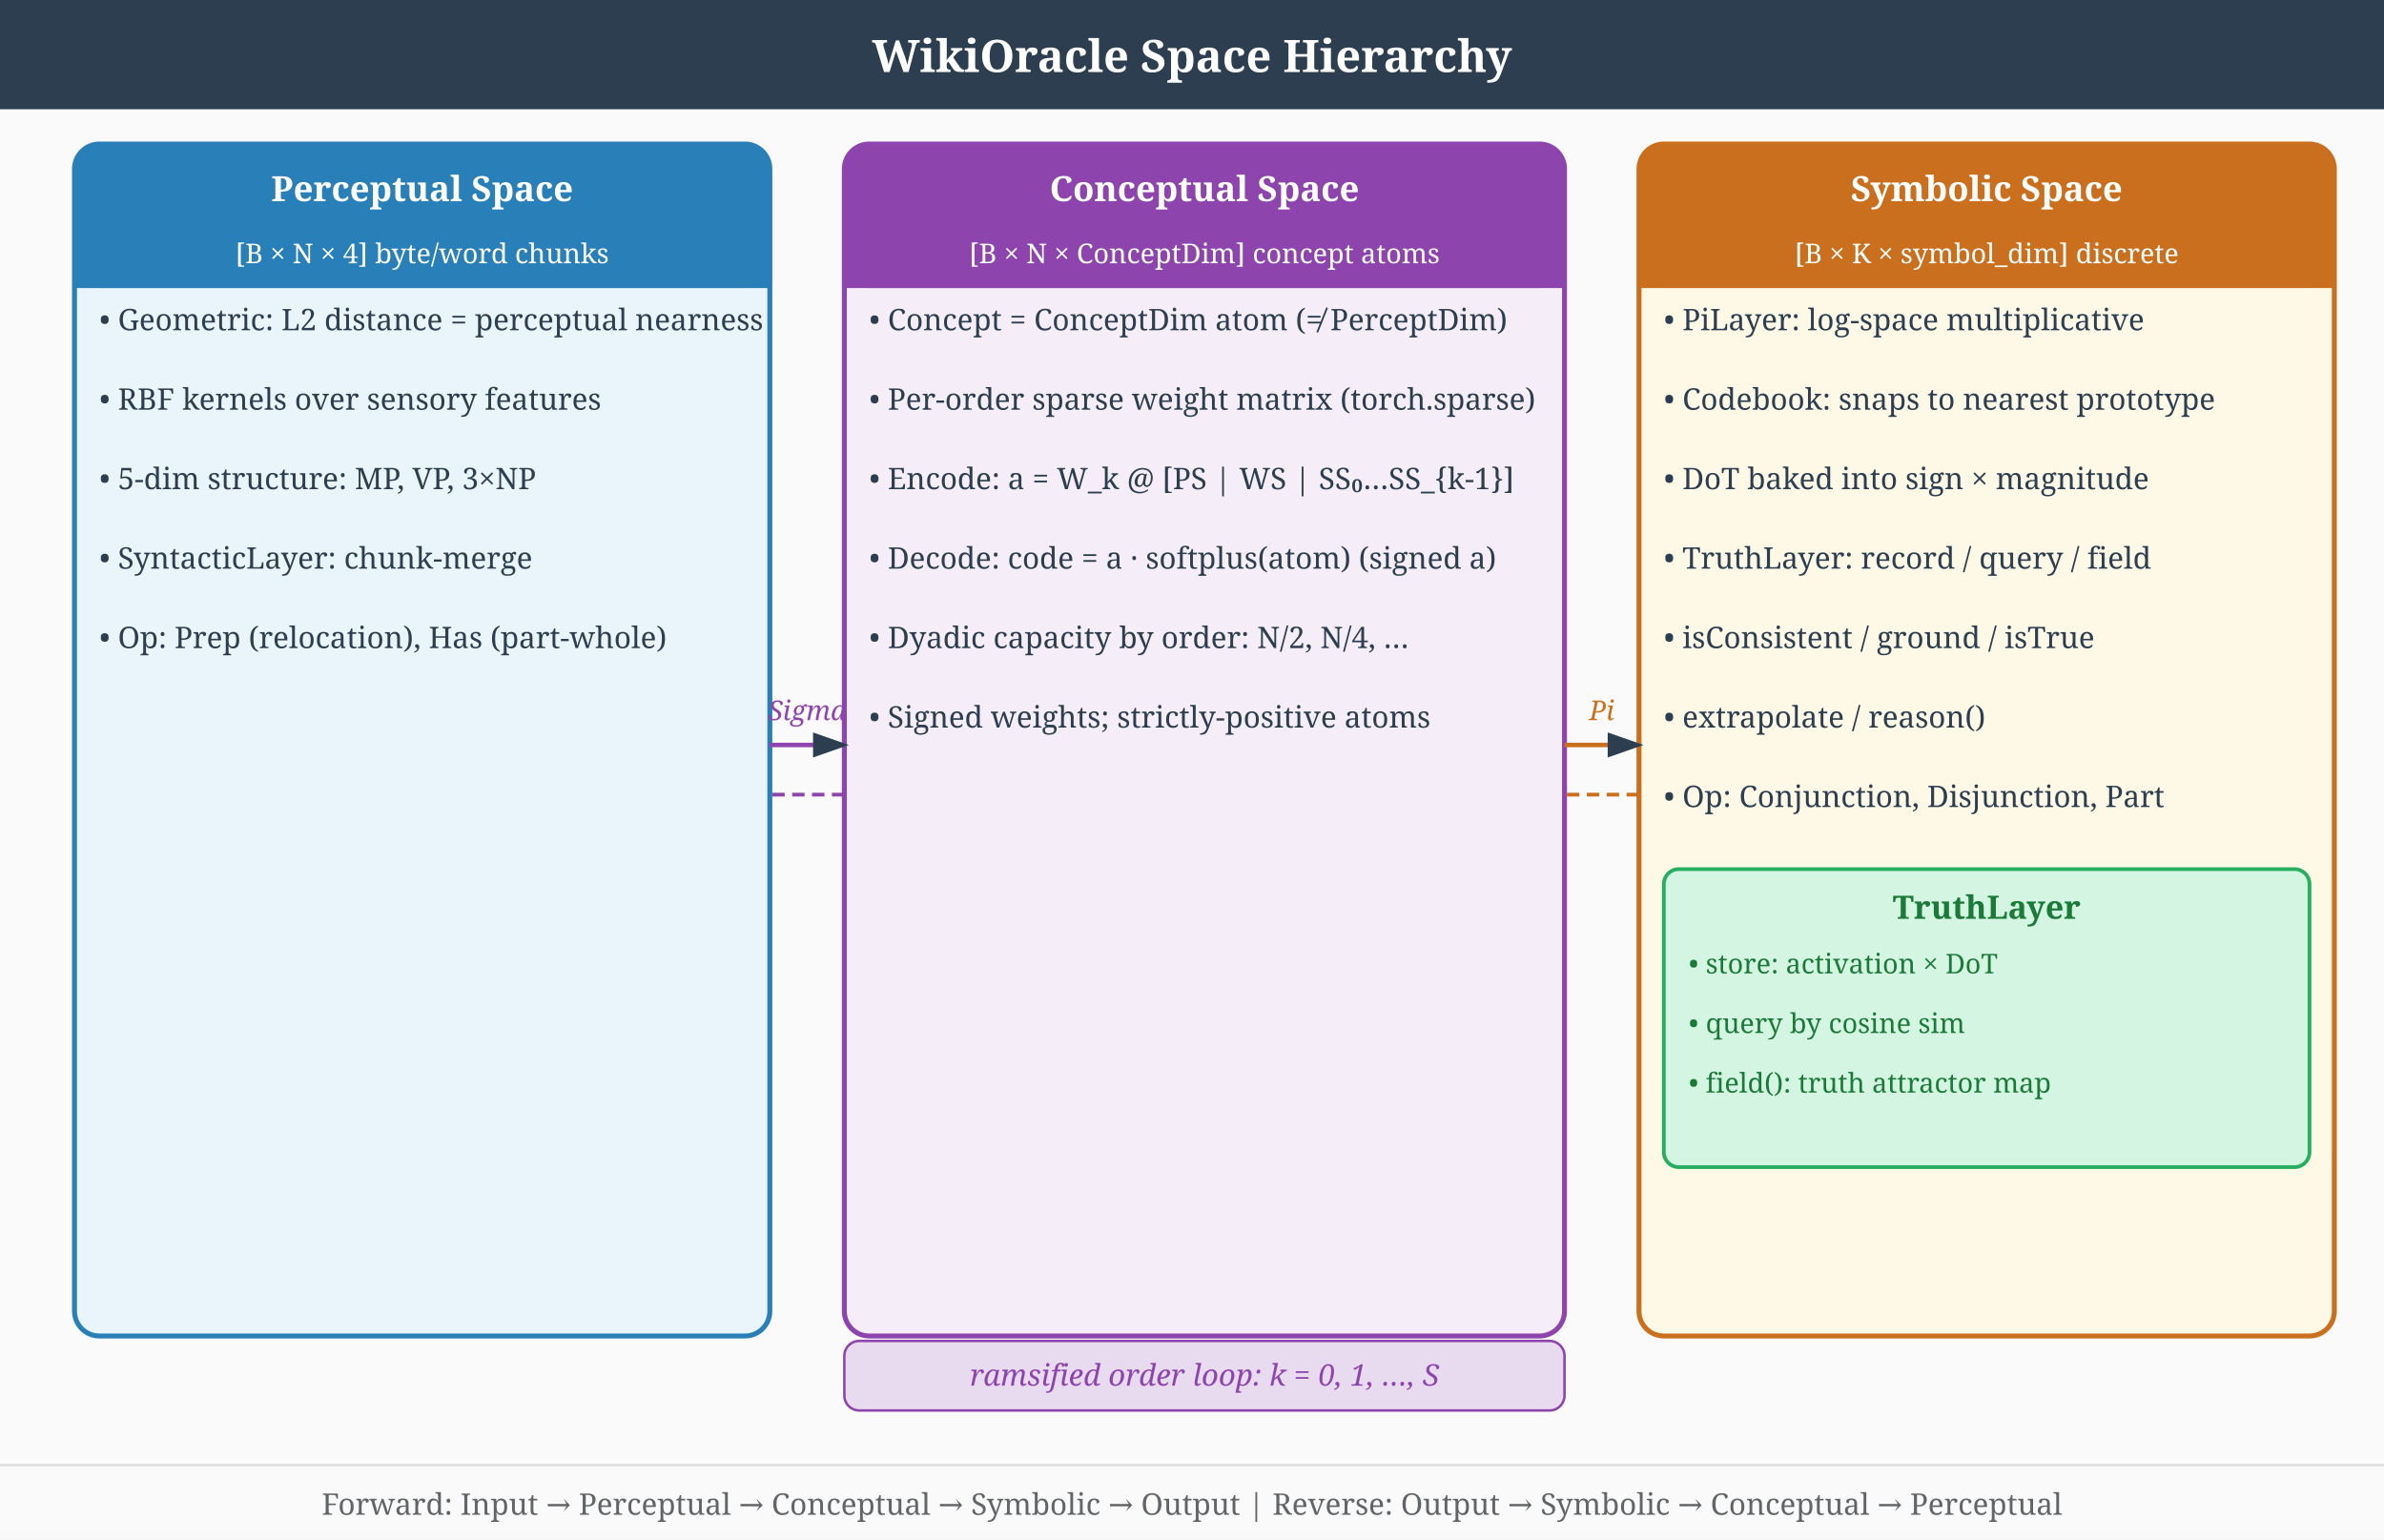
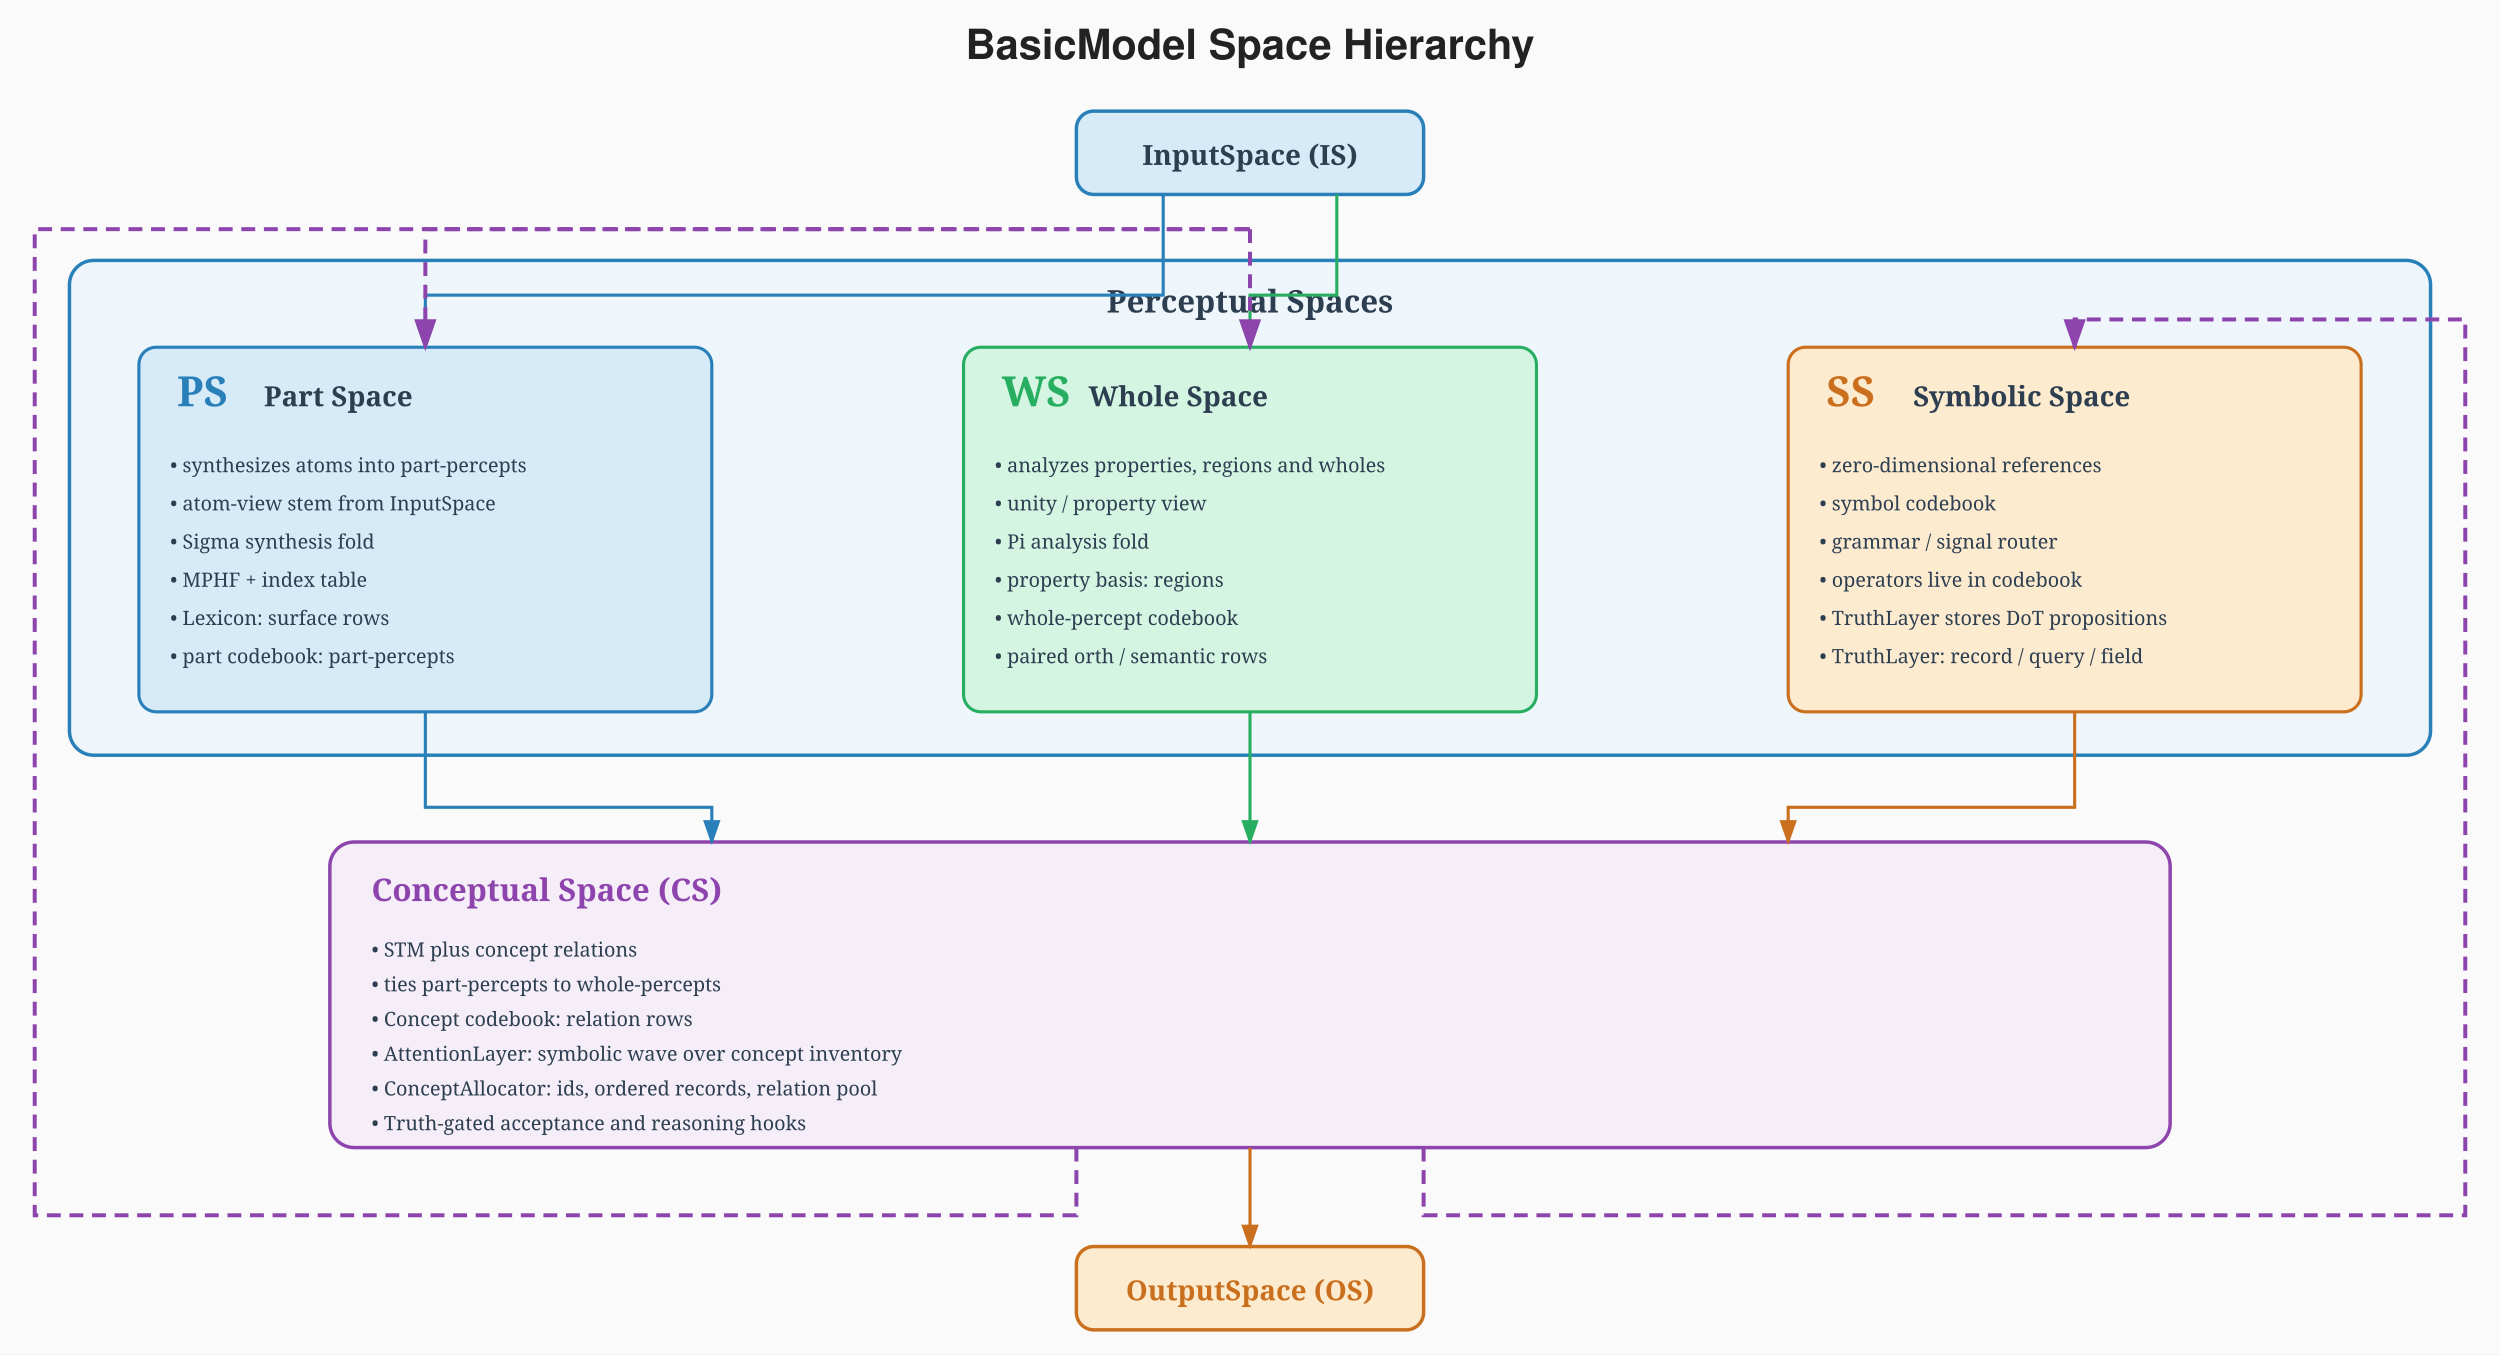
- <svg xmlns="http://www.w3.org/2000/svg" width="960" height="620" font-family="Georgia, serif">
-   <rect width="960" height="620" fill="#fafafa" />
+ <svg xmlns="http://www.w3.org/2000/svg" width="1440" height="780" font-family="Georgia, serif">
+   <rect width="1440" height="780" fill="#fafafa" />
  <defs>
    <marker id="arrd" markerWidth="8" markerHeight="5.6" refX="7" refY="2.8" orient="auto">
      <polygon points="0 0, 8 2.8, 0 5.6" fill="#2c3e50" />
    </marker>
+     <marker id="arrb" markerWidth="8" markerHeight="5.6" refX="7" refY="2.8" orient="auto">
+       <polygon points="0 0, 8 2.8, 0 5.6" fill="#2980b9" />
+     </marker>
    <marker id="arrg" markerWidth="8" markerHeight="5.6" refX="7" refY="2.8" orient="auto">
      <polygon points="0 0, 8 2.8, 0 5.6" fill="#27ae60" />
    </marker>
+     <marker id="arro" markerWidth="8" markerHeight="5.6" refX="7" refY="2.8" orient="auto">
+       <polygon points="0 0, 8 2.8, 0 5.6" fill="#ca6f1e" />
+     </marker>
+     <marker id="arrp" markerWidth="8" markerHeight="5.6" refX="7" refY="2.8" orient="auto">
+       <polygon points="0 0, 8 2.8, 0 5.6" fill="#8e44ad" />
+     </marker>
  </defs>
-   <rect x="0" y="0" width="960" height="44" fill="#2c3e50" fill-opacity="1.0" rx="0" />
-   <text x="480" y="29" text-anchor="middle" font-size="18" fill="white" font-weight="bold">WikiOracle Space Hierarchy</text>
-   <rect x="30" y="58" width="280" height="480" fill="#eaf4fb" fill-opacity="1.0" rx="10" stroke="#2980b9" stroke-width="2" />
-   <rect x="30" y="58" width="280" height="58" fill="#2980b9" fill-opacity="1.0" rx="10" />
-   <rect x="30" y="90" width="280" height="26" fill="#2980b9" fill-opacity="1.0" rx="0" />
-   <text x="170" y="81" text-anchor="middle" font-size="14" fill="white" font-weight="bold">Perceptual Space</text>
-   <text x="170" y="106" text-anchor="middle" font-size="11" fill="white">[B × N × 4]  byte/word chunks</text>
-   <text x="40" y="133" text-anchor="start" font-size="12" fill="#2c3e50">• Geometric: L2 distance = perceptual nearness</text>
-   <text x="40" y="165" text-anchor="start" font-size="12" fill="#2c3e50">• RBF kernels over sensory features</text>
-   <text x="40" y="197" text-anchor="start" font-size="12" fill="#2c3e50">• 5-dim structure: MP, VP, 3×NP</text>
-   <text x="40" y="229" text-anchor="start" font-size="12" fill="#2c3e50">• SyntacticLayer: chunk-merge</text>
-   <text x="40" y="261" text-anchor="start" font-size="12" fill="#2c3e50">• Op: Prep (relocation), Has (part-whole)</text>
-   <rect x="340" y="58" width="290" height="480" fill="#f5eef8" fill-opacity="1.0" rx="10" stroke="#8e44ad" stroke-width="2" />
-   <rect x="340" y="58" width="290" height="58" fill="#8e44ad" fill-opacity="1.0" rx="10" />
-   <rect x="340" y="90" width="290" height="26" fill="#8e44ad" fill-opacity="1.0" rx="0" />
-   <text x="485" y="81" text-anchor="middle" font-size="14" fill="white" font-weight="bold">Conceptual Space</text>
-   <text x="485" y="106" text-anchor="middle" font-size="11" fill="white">[B × N × ConceptDim]  concept atoms</text>
-   <text x="350" y="133" text-anchor="start" font-size="12" fill="#2c3e50">• Concept = ConceptDim atom (≠ PerceptDim)</text>
-   <text x="350" y="165" text-anchor="start" font-size="12" fill="#2c3e50">• Per-order sparse weight matrix (torch.sparse)</text>
-   <text x="350" y="197" text-anchor="start" font-size="12" fill="#2c3e50">• Encode: a = W_k @ [PS | WS | SS₀…SS_{k-1}]</text>
-   <text x="350" y="229" text-anchor="start" font-size="12" fill="#2c3e50">• Decode: code = a · softplus(atom)  (signed a)</text>
-   <text x="350" y="261" text-anchor="start" font-size="12" fill="#2c3e50">• Dyadic capacity by order: N/2, N/4, …</text>
-   <text x="350" y="293" text-anchor="start" font-size="12" fill="#2c3e50">• Signed weights; strictly-positive atoms</text>
-   <rect x="660" y="58" width="280" height="480" fill="#fef9e7" fill-opacity="1.0" rx="10" stroke="#ca6f1e" stroke-width="2" />
-   <rect x="660" y="58" width="280" height="58" fill="#ca6f1e" fill-opacity="1.0" rx="10" />
-   <rect x="660" y="90" width="280" height="26" fill="#ca6f1e" fill-opacity="1.0" rx="0" />
-   <text x="800" y="81" text-anchor="middle" font-size="14" fill="white" font-weight="bold">Symbolic Space</text>
-   <text x="800" y="106" text-anchor="middle" font-size="11" fill="white">[B × K × symbol_dim]  discrete</text>
-   <text x="670" y="133" text-anchor="start" font-size="12" fill="#2c3e50">• PiLayer: log-space multiplicative</text>
-   <text x="670" y="165" text-anchor="start" font-size="12" fill="#2c3e50">• Codebook: snaps to nearest prototype</text>
-   <text x="670" y="197" text-anchor="start" font-size="12" fill="#2c3e50">• DoT baked into sign × magnitude</text>
-   <text x="670" y="229" text-anchor="start" font-size="12" fill="#2c3e50">• TruthLayer: record / query / field</text>
-   <text x="670" y="261" text-anchor="start" font-size="12" fill="#2c3e50">• isConsistent / ground / isTrue</text>
-   <text x="670" y="293" text-anchor="start" font-size="12" fill="#2c3e50">• extrapolate / reason()</text>
-   <text x="670" y="325" text-anchor="start" font-size="12" fill="#2c3e50">• Op: Conjunction, Disjunction, Part</text>
-   <line x1="310" y1="300" x2="340" y2="300" stroke="#8e44ad" stroke-width="1.8" marker-end="url(#arrd)" />
-   <text x="325" y="290" text-anchor="middle" font-size="11" fill="#8e44ad" font-style="italic">Sigma</text>
-   <line x1="630" y1="300" x2="660" y2="300" stroke="#ca6f1e" stroke-width="1.8" marker-end="url(#arrd)" />
-   <text x="645" y="290" text-anchor="middle" font-size="11" fill="#ca6f1e" font-style="italic">Pi</text>
-   <line x1="340" y1="320" x2="310" y2="320" stroke="#8e44ad" stroke-width="1.5" stroke-dasharray="5,3" />
-   <line x1="660" y1="320" x2="630" y2="320" stroke="#ca6f1e" stroke-width="1.5" stroke-dasharray="5,3" />
-   <rect x="670" y="350" width="260" height="120" fill="#d5f5e3" fill-opacity="1.0" rx="6" stroke="#27ae60" stroke-width="1.5" />
-   <text x="800" y="370" text-anchor="middle" font-size="13" fill="#1a7a38" font-weight="bold">TruthLayer</text>
-   <text x="680" y="392" text-anchor="start" font-size="11" fill="#1a7a38">• store: activation × DoT</text>
-   <text x="680" y="416" text-anchor="start" font-size="11" fill="#1a7a38">• query by cosine sim</text>
-   <text x="680" y="440" text-anchor="start" font-size="11" fill="#1a7a38">• field(): truth attractor map</text>
-   <rect x="340" y="540" width="290" height="28" fill="#e8daef" fill-opacity="1.0" rx="6" stroke="#8e44ad" stroke-width="1" />
-   <text x="485" y="558" text-anchor="middle" font-size="12" fill="#8e44ad" font-style="italic">ramsified order loop: k = 0, 1, …, S</text>
-   <line x1="0" y1="590" x2="960" y2="590" stroke="#ddd" stroke-width="1" />
-   <text x="480" y="610" text-anchor="middle" font-size="12" fill="#626567">Forward: Input → Perceptual → Conceptual → Symbolic → Output     |     Reverse: Output → Symbolic → Conceptual → Perceptual</text>
+   <text x="720" y="34" text-anchor="middle" font-size="24" fill="#222222" font-weight="bold" font-family="Helvetica, Arial, sans-serif">BasicModel Space Hierarchy</text>
+   <rect x="620" y="64" width="200" height="48" fill="#d6eaf8" fill-opacity="1.0" rx="10" stroke="#2980b9" stroke-width="2" />
+   <text x="720" y="95" text-anchor="middle" font-size="16" fill="#2c3e50" font-weight="bold">InputSpace (IS)</text>
+   <rect x="620" y="718" width="200" height="48" fill="#fdebd0" fill-opacity="1.0" rx="10" stroke="#ca6f1e" stroke-width="2" />
+   <text x="720" y="749" text-anchor="middle" font-size="16" fill="#ca6f1e" font-weight="bold">OutputSpace (OS)</text>
+   <rect x="40" y="150" width="1360" height="285" fill="#eef6fb" fill-opacity="1.0" rx="14" stroke="#2980b9" stroke-width="2" />
+   <text x="720" y="180" text-anchor="middle" font-size="18" fill="#2c3e50" font-weight="bold">Perceptual Spaces</text>
+   <rect x="80" y="200" width="330" height="210" fill="#d6eaf8" fill-opacity="1.0" rx="10" stroke="#2980b9" stroke-width="1.8" />
+   <text x="102" y="234" text-anchor="start" font-size="24" fill="#2980b9" font-weight="bold">PS</text>
+   <text x="152" y="234" text-anchor="start" font-size="16" fill="#2c3e50" font-weight="bold">Part Space</text>
+   <text x="98" y="272" text-anchor="start" font-size="11.4" fill="#2c3e50">• synthesizes atoms into part-percepts</text>
+   <text x="98" y="294" text-anchor="start" font-size="11.4" fill="#2c3e50">• atom-view stem from InputSpace</text>
+   <text x="98" y="316" text-anchor="start" font-size="11.4" fill="#2c3e50">• Sigma synthesis fold</text>
+   <text x="98" y="338" text-anchor="start" font-size="11.4" fill="#2c3e50">• MPHF + index table</text>
+   <text x="98" y="360" text-anchor="start" font-size="11.4" fill="#2c3e50">• Lexicon: surface rows</text>
+   <text x="98" y="382" text-anchor="start" font-size="11.4" fill="#2c3e50">• part codebook: part-percepts</text>
+   <rect x="555" y="200" width="330" height="210" fill="#d5f5e3" fill-opacity="1.0" rx="10" stroke="#27ae60" stroke-width="1.8" />
+   <text x="577" y="234" text-anchor="start" font-size="24" fill="#27ae60" font-weight="bold">WS</text>
+   <text x="627" y="234" text-anchor="start" font-size="16" fill="#2c3e50" font-weight="bold">Whole Space</text>
+   <text x="573" y="272" text-anchor="start" font-size="11.4" fill="#2c3e50">• analyzes properties, regions and wholes</text>
+   <text x="573" y="294" text-anchor="start" font-size="11.4" fill="#2c3e50">• unity / property view</text>
+   <text x="573" y="316" text-anchor="start" font-size="11.4" fill="#2c3e50">• Pi analysis fold</text>
+   <text x="573" y="338" text-anchor="start" font-size="11.4" fill="#2c3e50">• property basis: regions</text>
+   <text x="573" y="360" text-anchor="start" font-size="11.4" fill="#2c3e50">• whole-percept codebook</text>
+   <text x="573" y="382" text-anchor="start" font-size="11.4" fill="#2c3e50">• paired orth / semantic rows</text>
+   <rect x="1030" y="200" width="330" height="210" fill="#fdebd0" fill-opacity="1.0" rx="10" stroke="#ca6f1e" stroke-width="1.8" />
+   <text x="1052" y="234" text-anchor="start" font-size="24" fill="#ca6f1e" font-weight="bold">SS</text>
+   <text x="1102" y="234" text-anchor="start" font-size="16" fill="#2c3e50" font-weight="bold">Symbolic Space</text>
+   <text x="1048" y="272" text-anchor="start" font-size="11.4" fill="#2c3e50">• zero-dimensional references</text>
+   <text x="1048" y="294" text-anchor="start" font-size="11.4" fill="#2c3e50">• symbol codebook</text>
+   <text x="1048" y="316" text-anchor="start" font-size="11.4" fill="#2c3e50">• grammar / signal router</text>
+   <text x="1048" y="338" text-anchor="start" font-size="11.4" fill="#2c3e50">• operators live in codebook</text>
+   <text x="1048" y="360" text-anchor="start" font-size="11.4" fill="#2c3e50">• TruthLayer stores DoT propositions</text>
+   <text x="1048" y="382" text-anchor="start" font-size="11.4" fill="#2c3e50">• TruthLayer: record / query / field</text>
+   <rect x="190" y="485" width="1060" height="176" fill="#f5eef8" fill-opacity="1.0" rx="14" stroke="#8e44ad" stroke-width="2" />
+   <text x="214" y="519" text-anchor="start" font-size="18" fill="#8e44ad" font-weight="bold">Conceptual Space (CS)</text>
+   <text x="214" y="551" text-anchor="start" font-size="11.4" fill="#2c3e50">• STM plus concept relations</text>
+   <text x="214" y="571" text-anchor="start" font-size="11.4" fill="#2c3e50">• ties part-percepts to whole-percepts</text>
+   <text x="214" y="591" text-anchor="start" font-size="11.4" fill="#2c3e50">• Concept codebook: relation rows</text>
+   <text x="214" y="611" text-anchor="start" font-size="11.4" fill="#2c3e50">• AttentionLayer: symbolic wave over concept inventory</text>
+   <text x="214" y="631" text-anchor="start" font-size="11.4" fill="#2c3e50">• ConceptAllocator: ids, ordered records, relation pool</text>
+   <text x="214" y="651" text-anchor="start" font-size="11.4" fill="#2c3e50">• Truth-gated acceptance and reasoning hooks</text>
+   <path d="M 670 112 L 670 170 L 245 170 L 245 200" fill="none" stroke="#2980b9" stroke-width="1.8" marker-end="url(#arrb)" />
+   <path d="M 770 112 L 770 170 L 720 170 L 720 200" fill="none" stroke="#27ae60" stroke-width="1.8" marker-end="url(#arrg)" />
+   <path d="M 245 410 L 245 465 L 410 465 L 410 485" fill="none" stroke="#2980b9" stroke-width="1.8" marker-end="url(#arrb)" />
+   <path d="M 720 410 L 720 485" fill="none" stroke="#27ae60" stroke-width="1.8" marker-end="url(#arrg)" />
+   <path d="M 1195 410 L 1195 465 L 1030 465 L 1030 485" fill="none" stroke="#ca6f1e" stroke-width="1.8" marker-end="url(#arro)" />
+   <path d="M 720 661 L 720 718" fill="none" stroke="#ca6f1e" stroke-width="1.8" marker-end="url(#arro)" />
+   <path d="M 620 661 L 620 700 L 20 700 L 20 132 L 720 132" fill="none" stroke="#8e44ad" stroke-width="2.3" stroke-dasharray="8,5" />
+   <path d="M 720 132 L 245 132 L 245 200" fill="none" stroke="#8e44ad" stroke-width="2.3" stroke-dasharray="8,5" marker-end="url(#arrp)" />
+   <path d="M 720 132 L 720 132 L 720 200" fill="none" stroke="#8e44ad" stroke-width="2.3" stroke-dasharray="8,5" marker-end="url(#arrp)" />
+   <path d="M 820 661 L 820 700 L 1420 700 L 1420 184 L 1195 184 L 1195 200" fill="none" stroke="#8e44ad" stroke-width="2.3" stroke-dasharray="8,5" marker-end="url(#arrp)" />
</svg>
